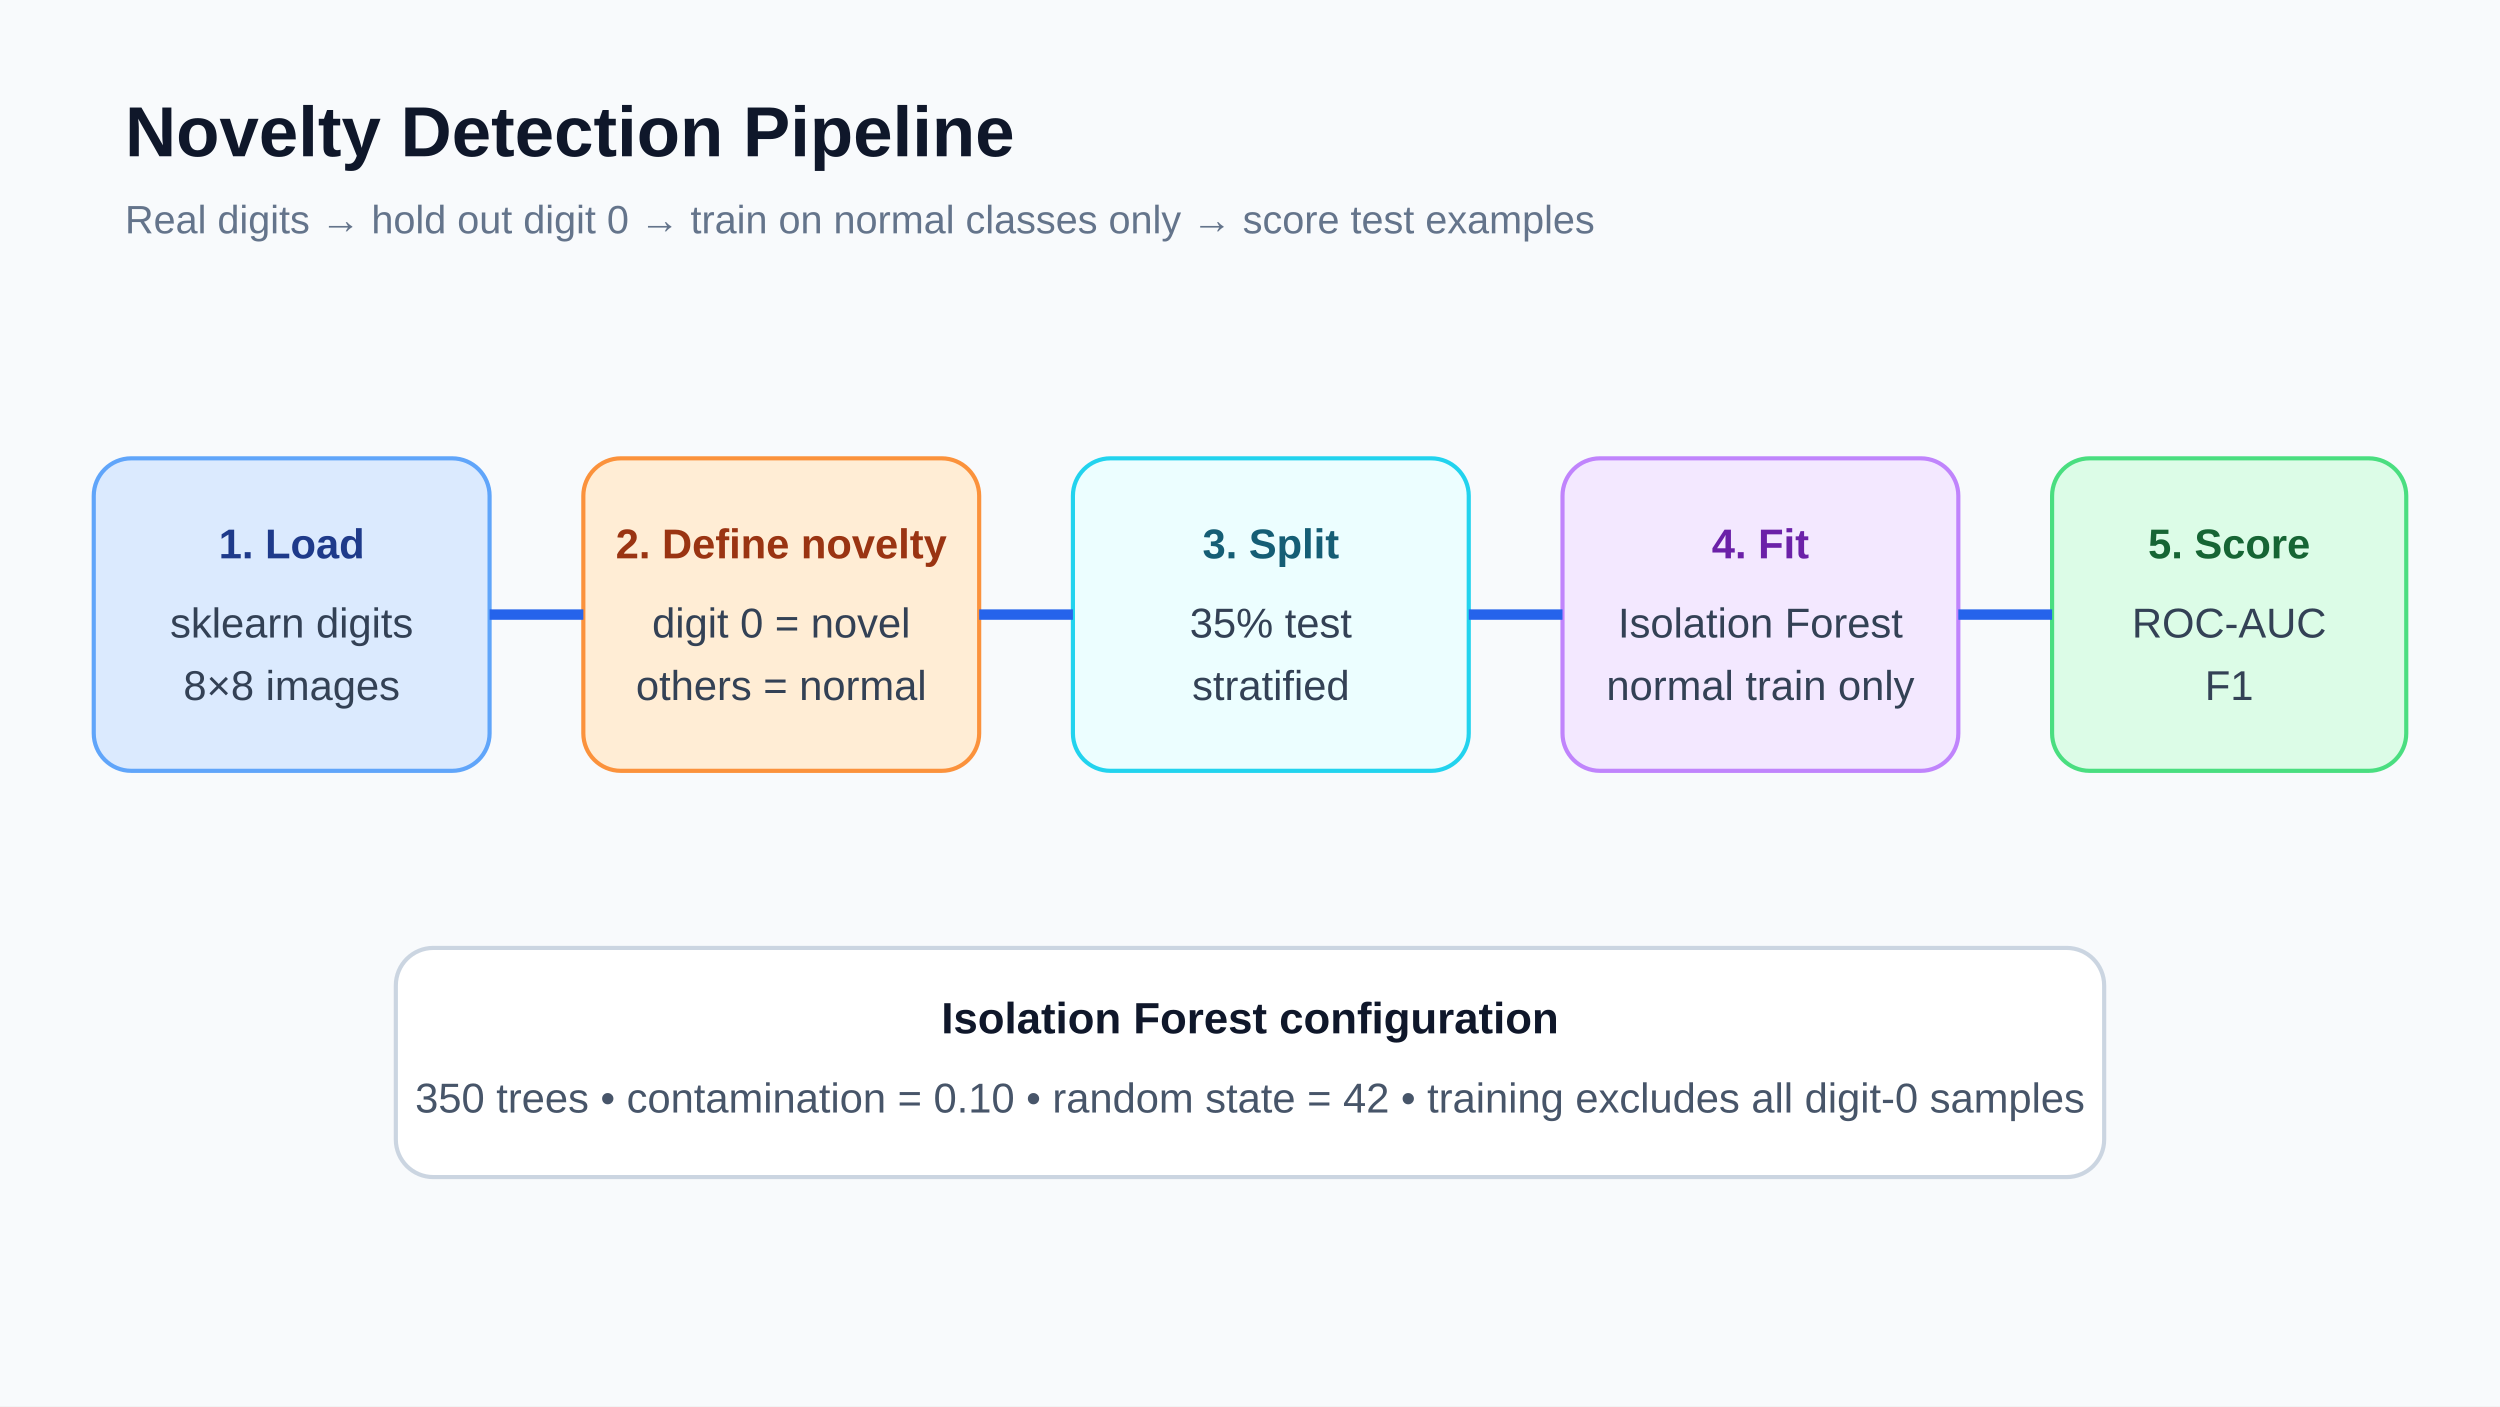
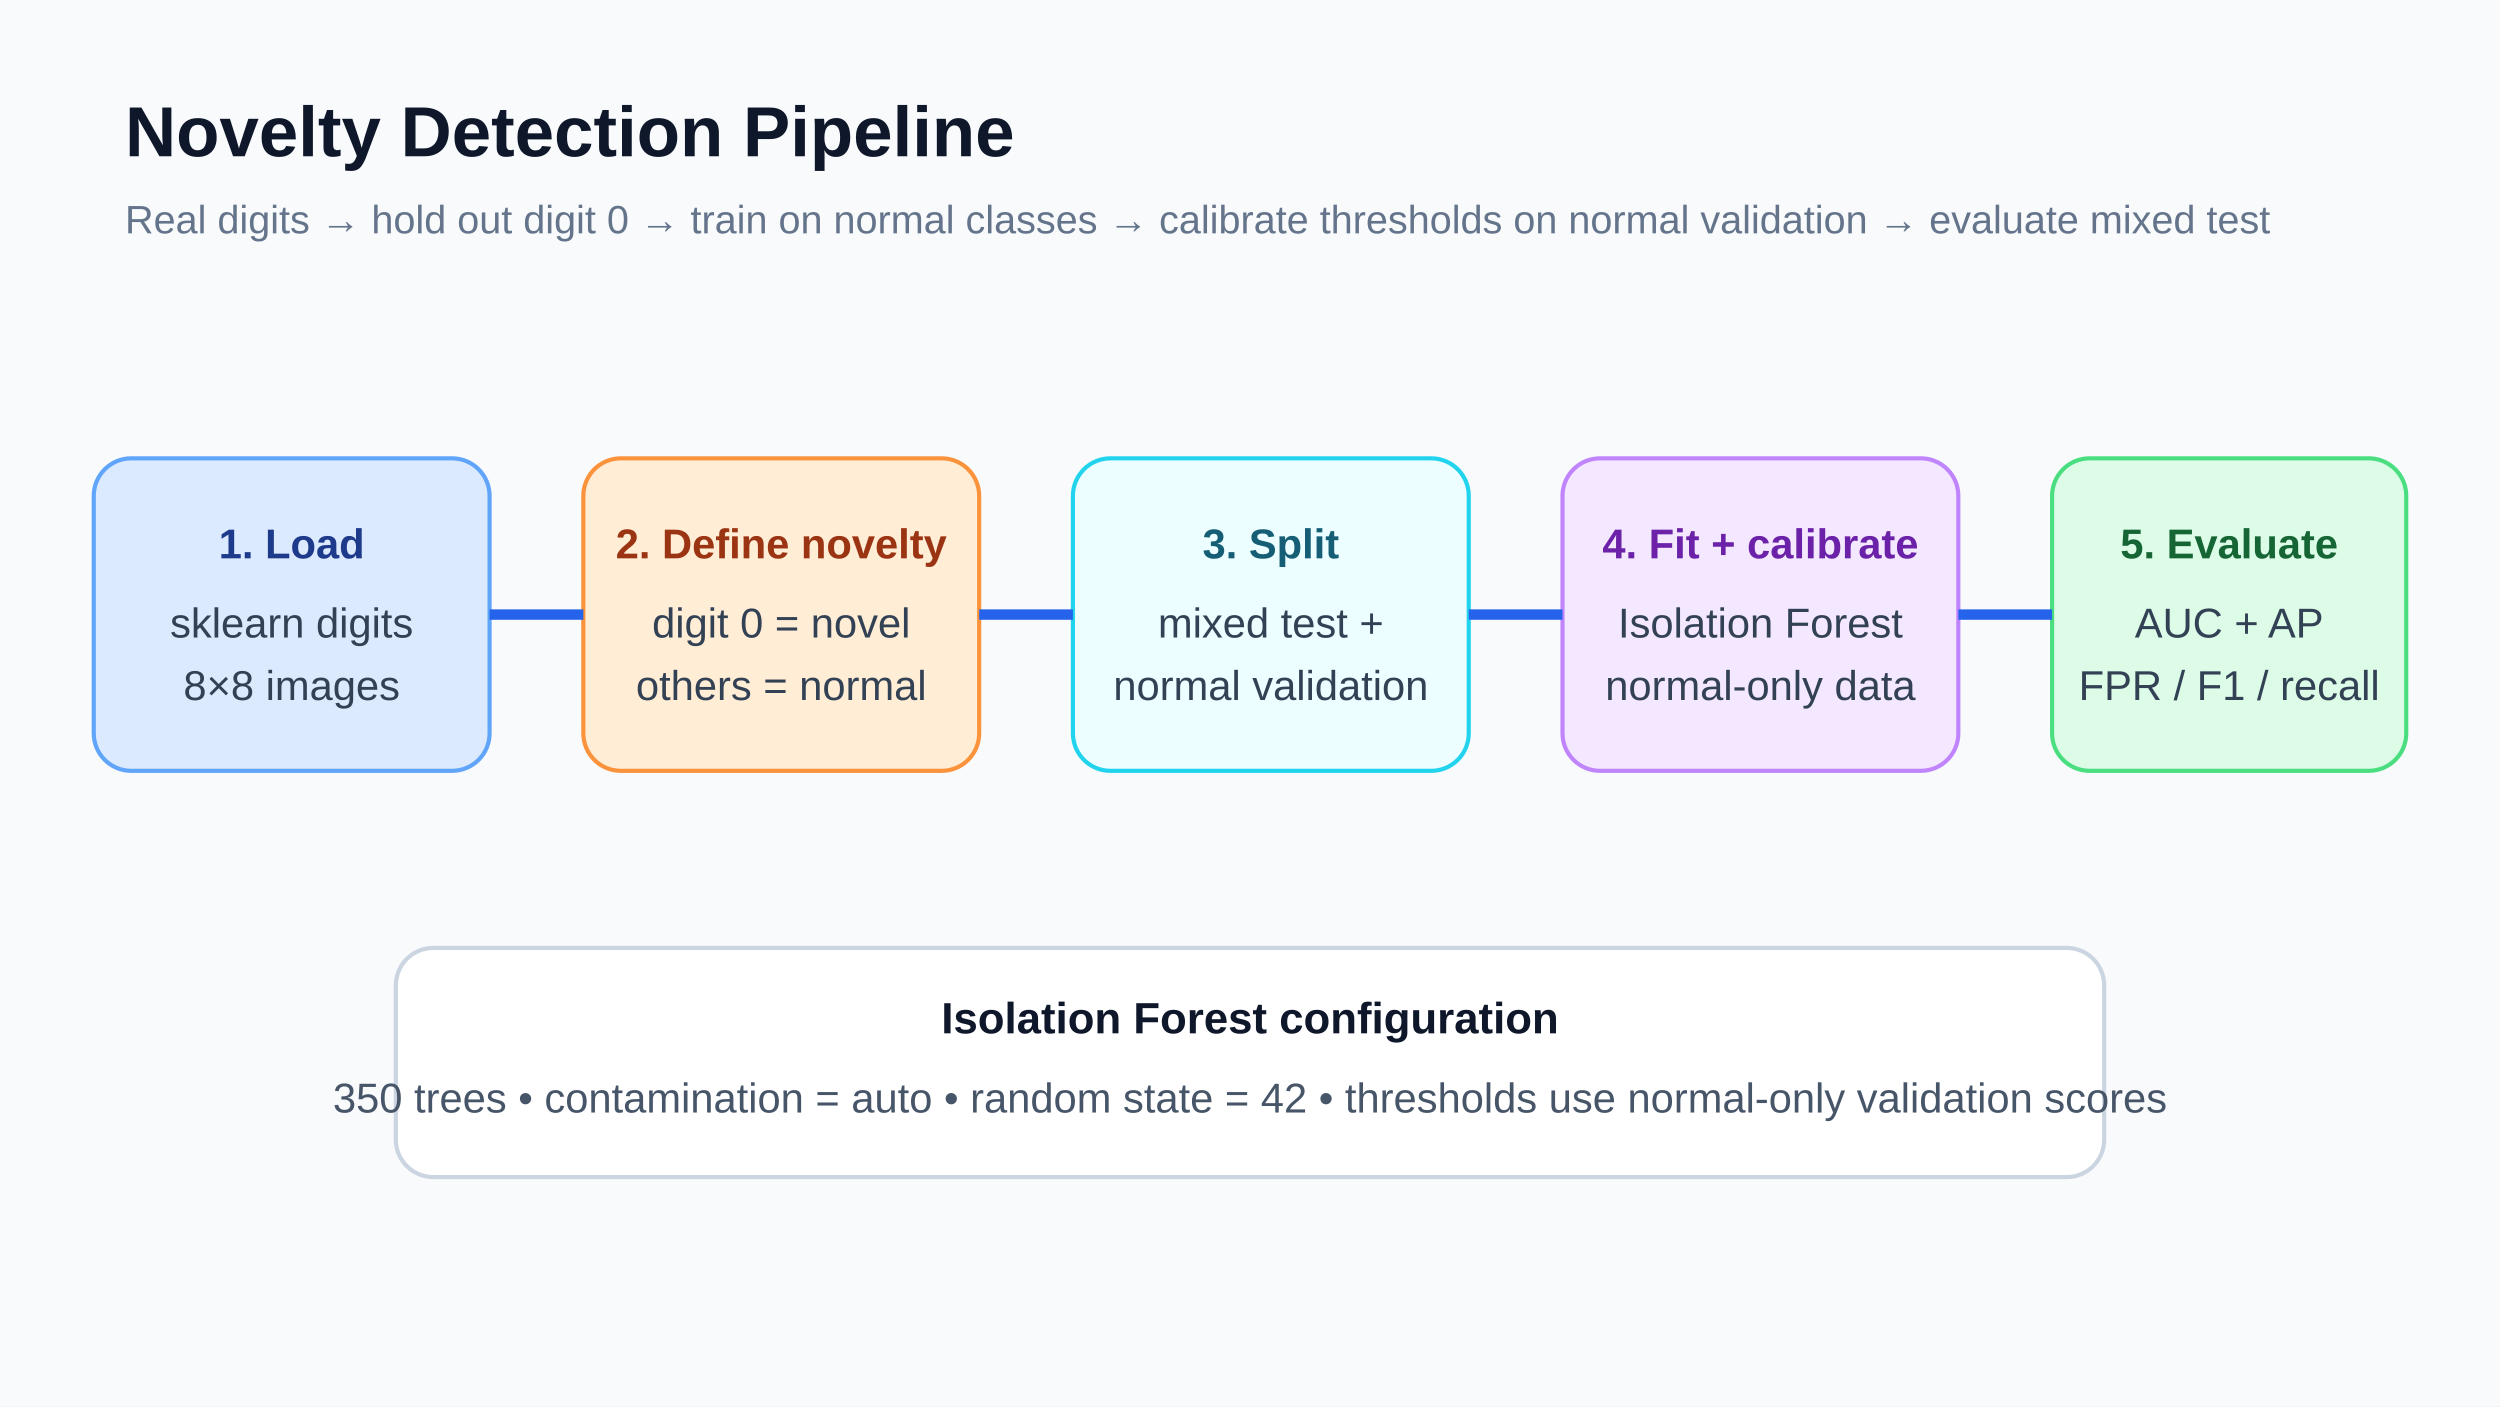
<svg xmlns="http://www.w3.org/2000/svg" width="1200" height="675">
  <rect width="1200" height="675" fill="#f8fafc" />
  <text x="60" y="75" font-family="Arial" font-size="34" font-weight="700" fill="#0f172a">Novelty Detection Pipeline</text>
-   <text x="60" y="112" font-family="Arial" font-size="19" fill="#64748b">Real digits → hold out digit 0 → train on normal classes only → score test examples</text>
+   <text x="60" y="112" font-family="Arial" font-size="19" fill="#64748b">Real digits → hold out digit 0 → train on normal classes → calibrate thresholds on normal validation → evaluate mixed test</text>
  <g font-family="Arial" font-size="20" text-anchor="middle">
    <rect x="45" y="220" width="190" height="150" rx="18" fill="#dbeafe" stroke="#60a5fa" stroke-width="2" />
    <text x="140" y="268" fill="#1e3a8a" font-weight="700">1. Load</text>
    <text x="140" y="306" fill="#334155">sklearn digits</text>
    <text x="140" y="336" fill="#334155">8×8 images</text>
    <rect x="280" y="220" width="190" height="150" rx="18" fill="#ffedd5" stroke="#fb923c" stroke-width="2" />
    <text x="375" y="268" fill="#9a3412" font-weight="700">2. Define novelty</text>
    <text x="375" y="306" fill="#334155">digit 0 = novel</text>
    <text x="375" y="336" fill="#334155">others = normal</text>
    <rect x="515" y="220" width="190" height="150" rx="18" fill="#ecfeff" stroke="#22d3ee" stroke-width="2" />
    <text x="610" y="268" fill="#155e75" font-weight="700">3. Split</text>
-     <text x="610" y="306" fill="#334155">35% test</text>
-     <text x="610" y="336" fill="#334155">stratified</text>
+     <text x="610" y="306" fill="#334155">mixed test +</text>
+     <text x="610" y="336" fill="#334155">normal validation</text>
    <rect x="750" y="220" width="190" height="150" rx="18" fill="#f3e8ff" stroke="#c084fc" stroke-width="2" />
-     <text x="845" y="268" fill="#6b21a8" font-weight="700">4. Fit</text>
+     <text x="845" y="268" fill="#6b21a8" font-weight="700">4. Fit + calibrate</text>
    <text x="845" y="306" fill="#334155">Isolation Forest</text>
-     <text x="845" y="336" fill="#334155">normal train only</text>
+     <text x="845" y="336" fill="#334155">normal-only data</text>
    <rect x="985" y="220" width="170" height="150" rx="18" fill="#dcfce7" stroke="#4ade80" stroke-width="2" />
-     <text x="1070" y="268" fill="#166534" font-weight="700">5. Score</text>
-     <text x="1070" y="306" fill="#334155">ROC-AUC</text>
-     <text x="1070" y="336" fill="#334155">F1</text>
+     <text x="1070" y="268" fill="#166534" font-weight="700">5. Evaluate</text>
+     <text x="1070" y="306" fill="#334155">AUC + AP</text>
+     <text x="1070" y="336" fill="#334155">FPR / F1 / recall</text>
  </g>
  <g stroke="#2563eb" stroke-width="5">
    <path d="M235 295 H280" />
    <path d="M470 295 H515" />
    <path d="M705 295 H750" />
    <path d="M940 295 H985" />
  </g>
  <rect x="190" y="455" width="820" height="110" rx="18" fill="#fff" stroke="#cbd5e1" stroke-width="2" />
  <text x="600" y="496" text-anchor="middle" font-family="Arial" font-size="21" font-weight="700" fill="#0f172a">Isolation Forest configuration</text>
-   <text x="600" y="534" text-anchor="middle" font-family="Arial" font-size="20" fill="#475569">350 trees • contamination = 0.10 • random state = 42 • training excludes all digit-0 samples</text>
+   <text x="600" y="534" text-anchor="middle" font-family="Arial" font-size="20" fill="#475569">350 trees • contamination = auto • random state = 42 • thresholds use normal-only validation scores</text>
</svg>
